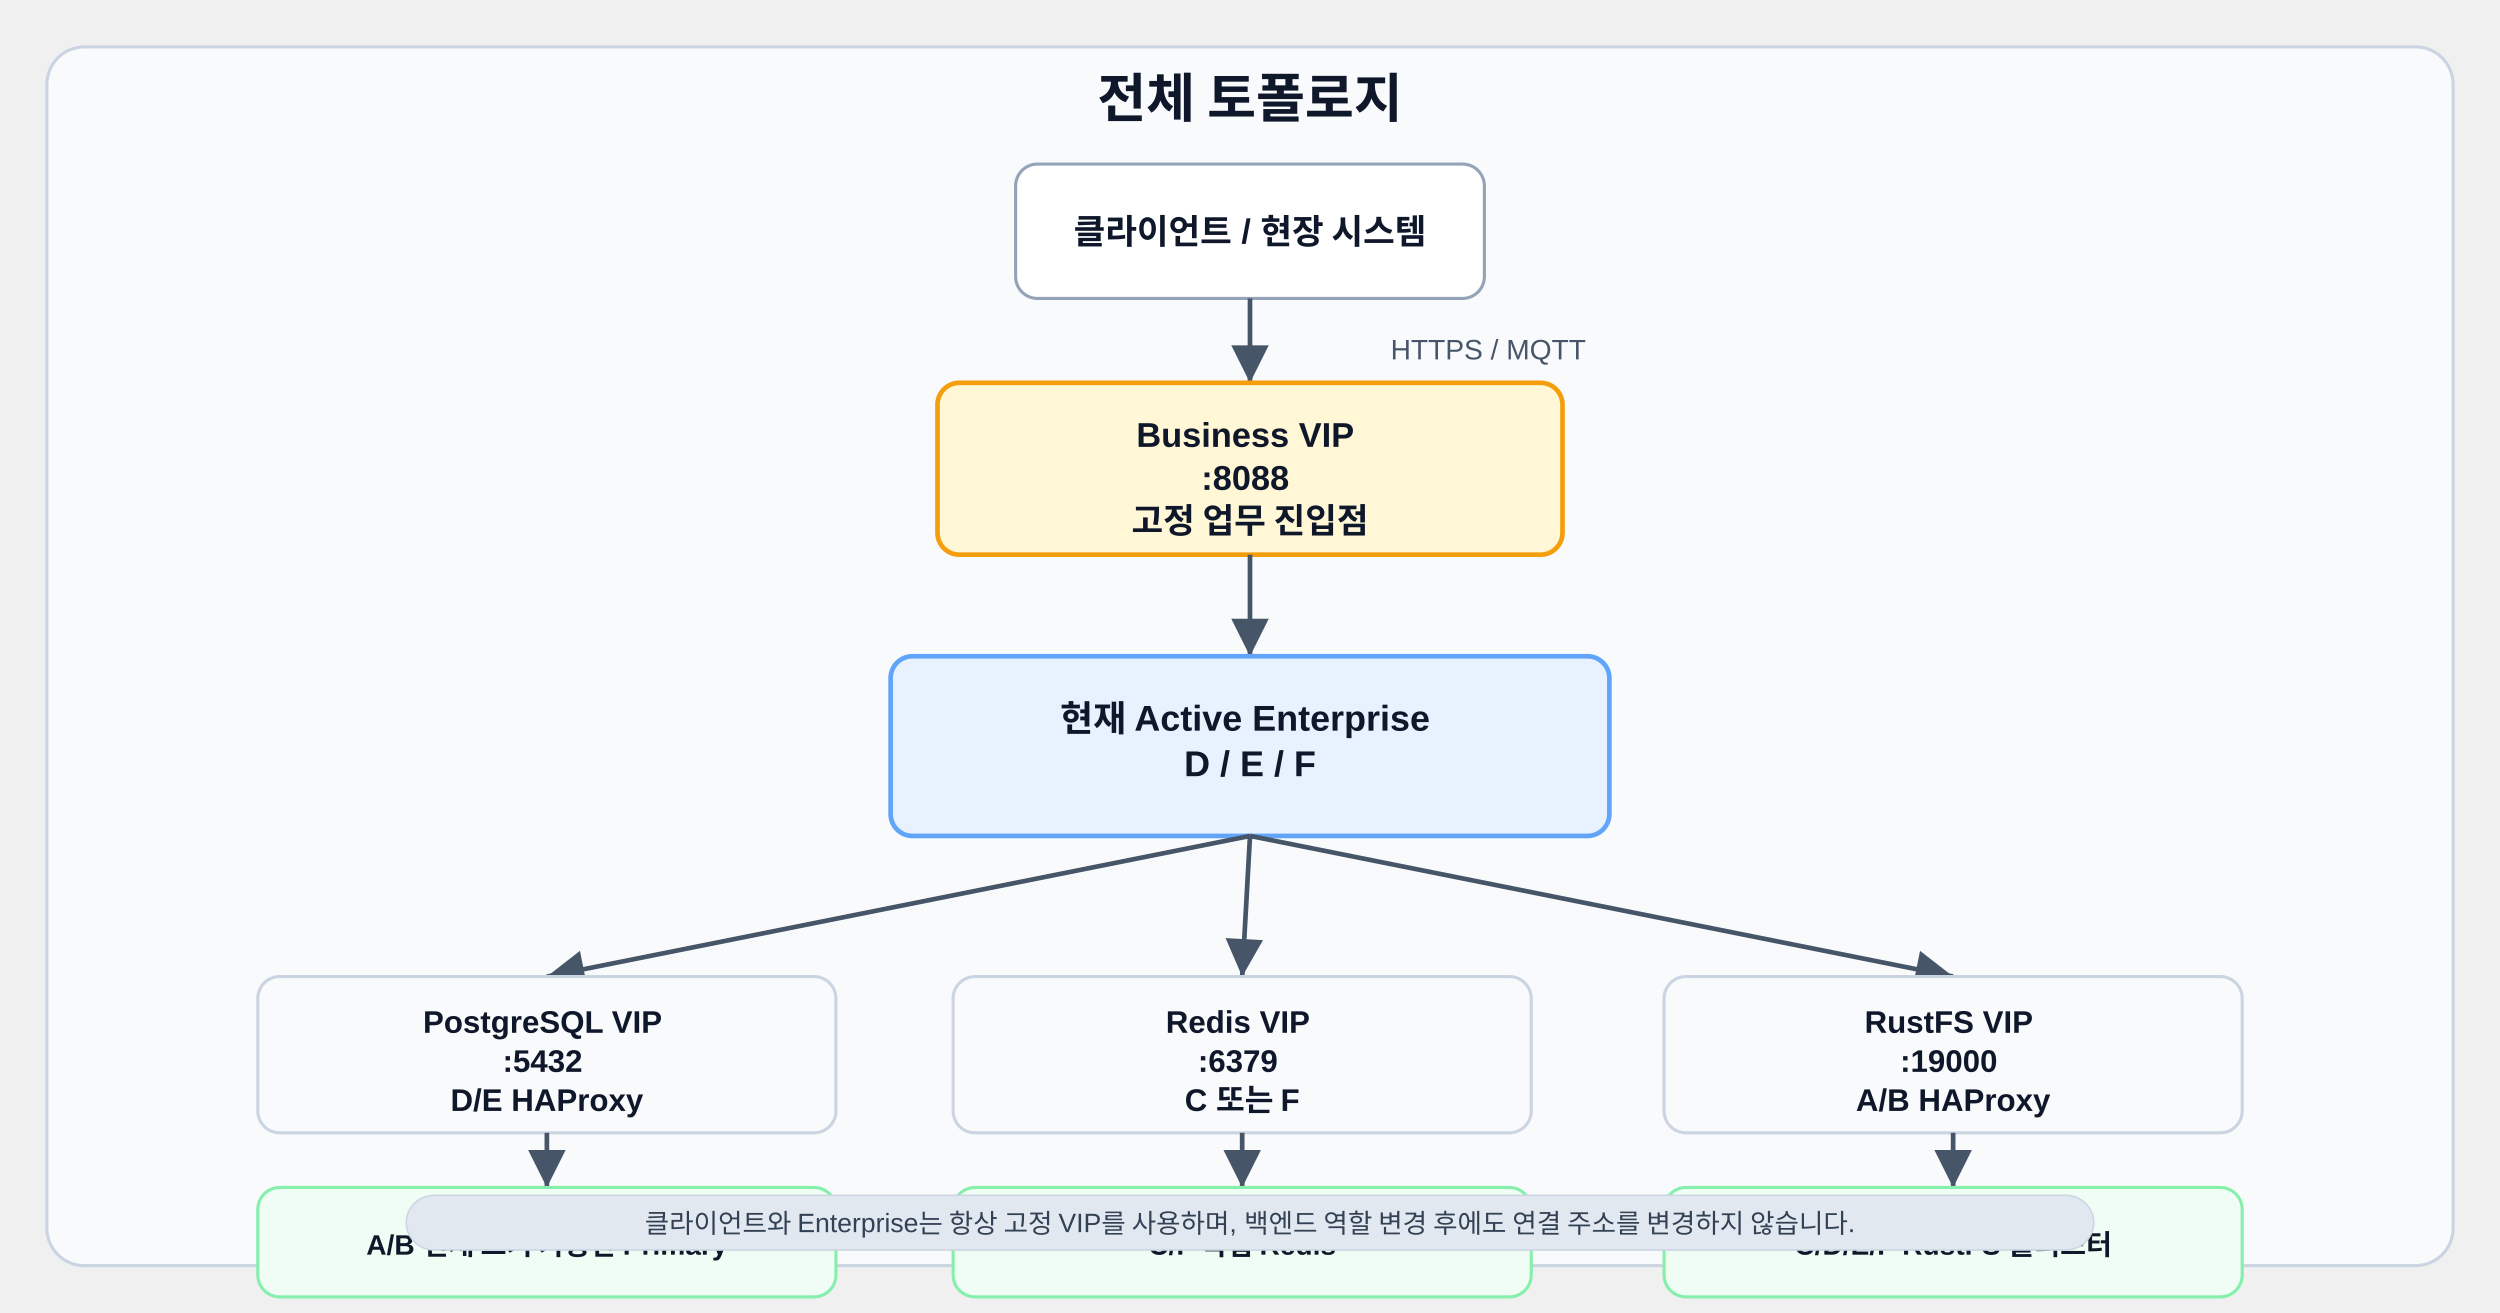
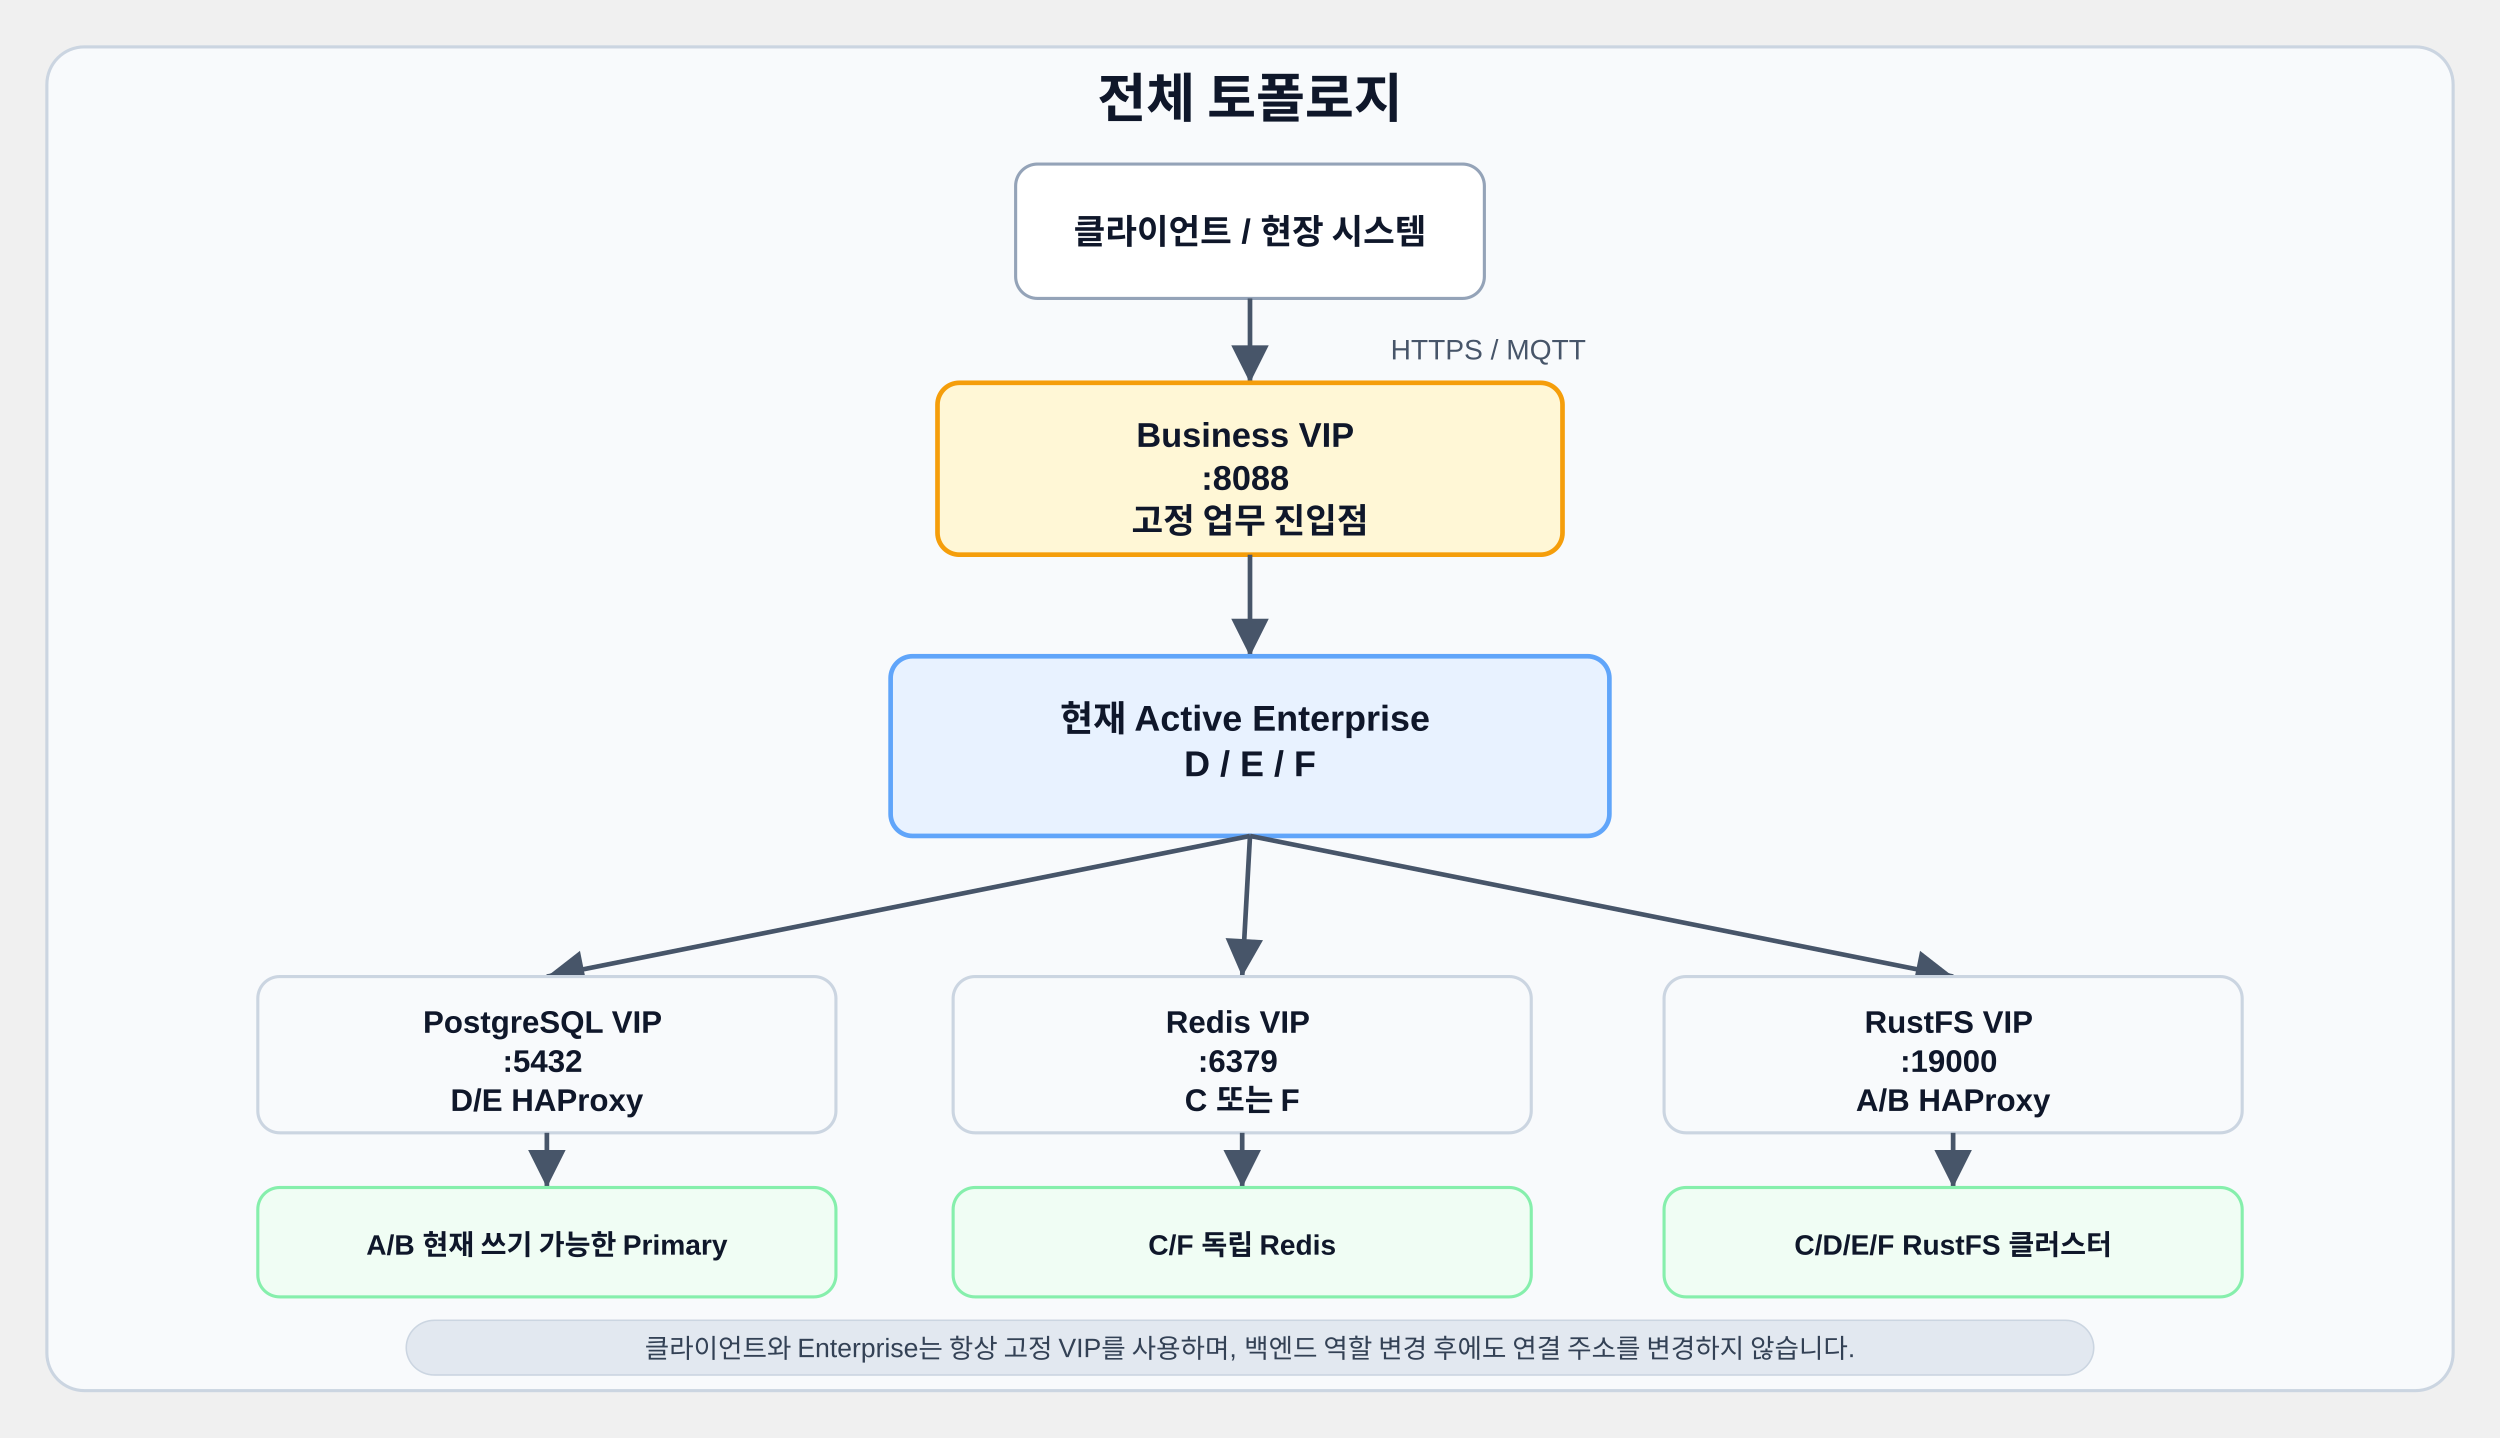
- <svg xmlns="http://www.w3.org/2000/svg" width="1600" height="840" viewBox="0 0 1600 840" role="img" aria-label="전체 토폴로지">
+ <svg xmlns="http://www.w3.org/2000/svg" width="1600" height="920" viewBox="0 0 1600 920" role="img" aria-label="전체 토폴로지">
  <defs>
    <marker id="arrow" markerWidth="12" markerHeight="12" refX="10" refY="6" orient="auto">
      <path d="M2,2 L10,6 L2,10 Z" fill="#475569" />
    </marker>
  </defs>
  <style>text{font-family:IBM Plex Sans,Segoe UI,Arial,sans-serif}.label{fill:#475569}</style>
-   <rect x="30" y="30" width="1540" height="780" rx="24" fill="#f8fafc" stroke="#cbd5e1" stroke-width="2" />
+   <rect x="30" y="30" width="1540" height="860" rx="24" fill="#f8fafc" stroke="#cbd5e1" stroke-width="2" />
  <text x="800" y="75" text-anchor="middle" font-size="34" font-weight="700" fill="#0f172a">
    <tspan x="800" dy="0">전체 토폴로지</tspan>
  </text>
  <rect x="650" y="105" width="300" height="86" rx="14" fill="#ffffff" stroke="#94a3b8" stroke-width="2" />
  <text x="800" y="156" text-anchor="middle" font-size="22" font-weight="650" fill="#0f172a">
    <tspan x="800" dy="0">클라이언트 / 현장 시스템</tspan>
  </text>
  <line x1="800" y1="191" x2="800" y2="245" stroke="#475569" stroke-width="3" marker-end="url(#arrow)" />
  <text x="890" y="230" text-anchor="start" font-size="18" font-weight="500" fill="#475569">
    <tspan x="890" dy="0">HTTPS / MQTT</tspan>
  </text>
  <rect x="600" y="245" width="400" height="110" rx="14" fill="#fff7d6" stroke="#f59e0b" stroke-width="3" />
  <text x="800" y="286" text-anchor="middle" font-size="22" font-weight="700" fill="#0f172a">
    <tspan x="800" dy="0">Business VIP</tspan>
    <tspan x="800" dy="27.5">:8088</tspan>
    <tspan x="800" dy="27.5">고정 업무 진입점</tspan>
  </text>
  <line x1="800" y1="355" x2="800" y2="420" stroke="#475569" stroke-width="3" marker-end="url(#arrow)" />
  <rect x="570" y="420" width="460" height="115" rx="14" fill="#e8f2ff" stroke="#60a5fa" stroke-width="3" />
  <text x="800" y="468" text-anchor="middle" font-size="23" font-weight="700" fill="#0f172a">
    <tspan x="800" dy="0">현재 Active Enterprise</tspan>
    <tspan x="800" dy="28.75">D / E / F</tspan>
  </text>
  <line x1="800" y1="535" x2="350" y2="625" stroke="#475569" stroke-width="3" marker-end="url(#arrow)" />
  <rect x="165" y="625" width="370" height="100" rx="14" fill="#f8fafc" stroke="#cbd5e1" stroke-width="2" />
  <text x="350" y="661" text-anchor="middle" font-size="20" font-weight="700" fill="#0f172a">
    <tspan x="350" dy="0">PostgreSQL VIP</tspan>
    <tspan x="350" dy="25">:5432</tspan>
    <tspan x="350" dy="25">D/E HAProxy</tspan>
  </text>
  <line x1="350" y1="725" x2="350" y2="760" stroke="#475569" stroke-width="3" marker-end="url(#arrow)" />
  <rect x="165" y="760" width="370" height="70" rx="14" fill="#f0fdf4" stroke="#86efac" stroke-width="2" />
  <text x="350" y="803" text-anchor="middle" font-size="18" font-weight="600" fill="#0f172a">
    <tspan x="350" dy="0">A/B 현재 쓰기 가능한 Primary</tspan>
  </text>
  <line x1="800" y1="535" x2="795" y2="625" stroke="#475569" stroke-width="3" marker-end="url(#arrow)" />
  <rect x="610" y="625" width="370" height="100" rx="14" fill="#f8fafc" stroke="#cbd5e1" stroke-width="2" />
  <text x="795" y="661" text-anchor="middle" font-size="20" font-weight="700" fill="#0f172a">
    <tspan x="795" dy="0">Redis VIP</tspan>
    <tspan x="795" dy="25">:6379</tspan>
    <tspan x="795" dy="25">C 또는 F</tspan>
  </text>
  <line x1="795" y1="725" x2="795" y2="760" stroke="#475569" stroke-width="3" marker-end="url(#arrow)" />
  <rect x="610" y="760" width="370" height="70" rx="14" fill="#f0fdf4" stroke="#86efac" stroke-width="2" />
  <text x="795" y="803" text-anchor="middle" font-size="18" font-weight="600" fill="#0f172a">
    <tspan x="795" dy="0">C/F 독립 Redis</tspan>
  </text>
  <line x1="800" y1="535" x2="1250" y2="625" stroke="#475569" stroke-width="3" marker-end="url(#arrow)" />
  <rect x="1065" y="625" width="370" height="100" rx="14" fill="#f8fafc" stroke="#cbd5e1" stroke-width="2" />
  <text x="1250" y="661" text-anchor="middle" font-size="20" font-weight="700" fill="#0f172a">
    <tspan x="1250" dy="0">RustFS VIP</tspan>
    <tspan x="1250" dy="25">:19000</tspan>
    <tspan x="1250" dy="25">A/B HAProxy</tspan>
  </text>
  <line x1="1250" y1="725" x2="1250" y2="760" stroke="#475569" stroke-width="3" marker-end="url(#arrow)" />
  <rect x="1065" y="760" width="370" height="70" rx="14" fill="#f0fdf4" stroke="#86efac" stroke-width="2" />
  <text x="1250" y="803" text-anchor="middle" font-size="18" font-weight="600" fill="#0f172a">
    <tspan x="1250" dy="0">C/D/E/F RustFS 클러스터</tspan>
  </text>
-   <rect x="260" y="765" width="1080" height="35" rx="18" fill="#e2e8f0" stroke="#cbd5e1" stroke-width="1" />
-   <text x="800" y="789" text-anchor="middle" font-size="17" font-weight="500" fill="#334155">
+   <rect x="260" y="845" width="1080" height="35" rx="18" fill="#e2e8f0" stroke="#cbd5e1" stroke-width="1" />
+   <text x="800" y="869" text-anchor="middle" font-size="17" font-weight="500" fill="#334155">
    <tspan x="800" dy="0">클라이언트와 Enterprise는 항상 고정 VIP를 사용하며, 백엔드 역할 변경 후에도 연결 주소를 변경하지 않습니다.</tspan>
  </text>
</svg>
